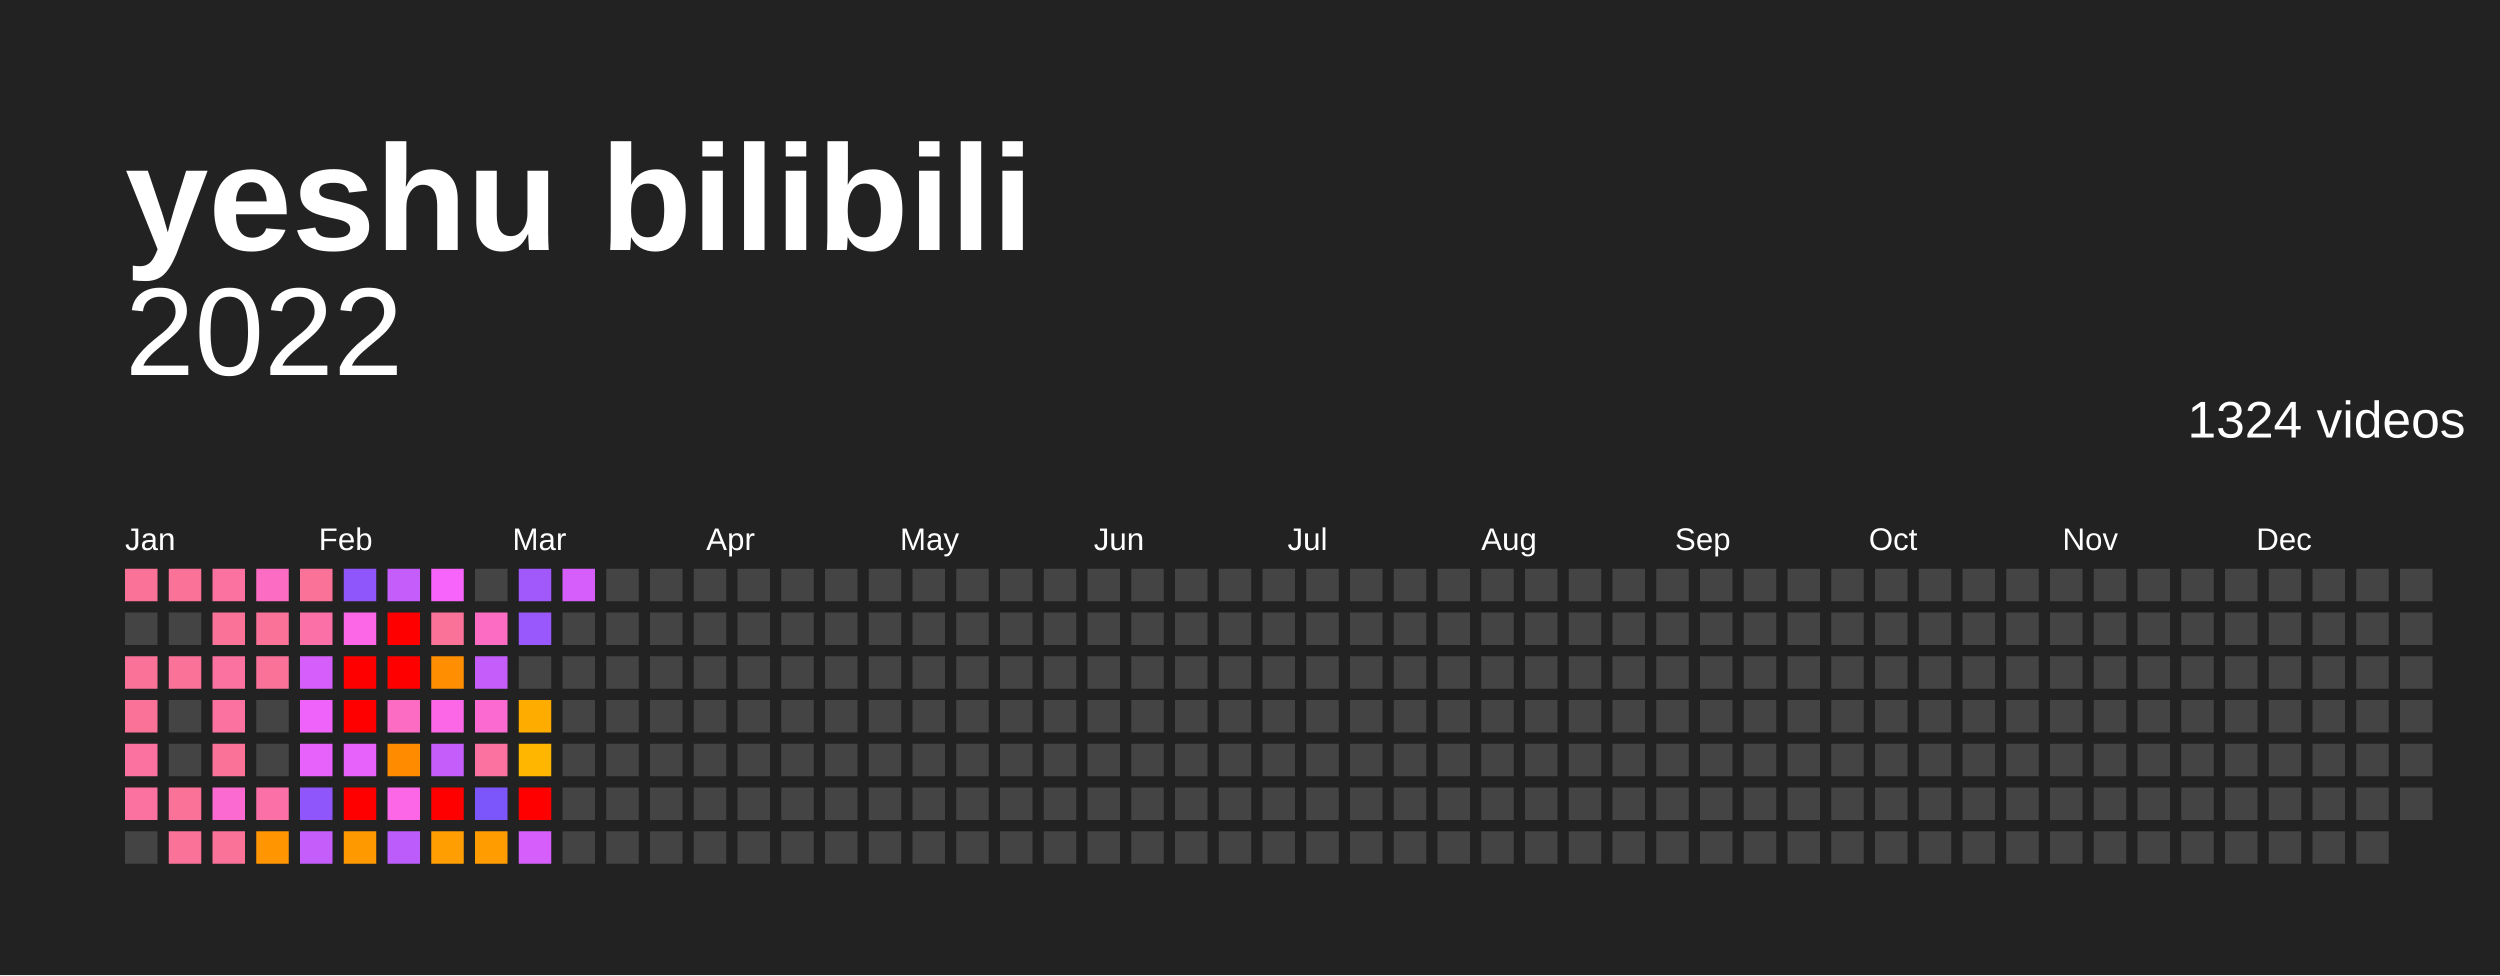
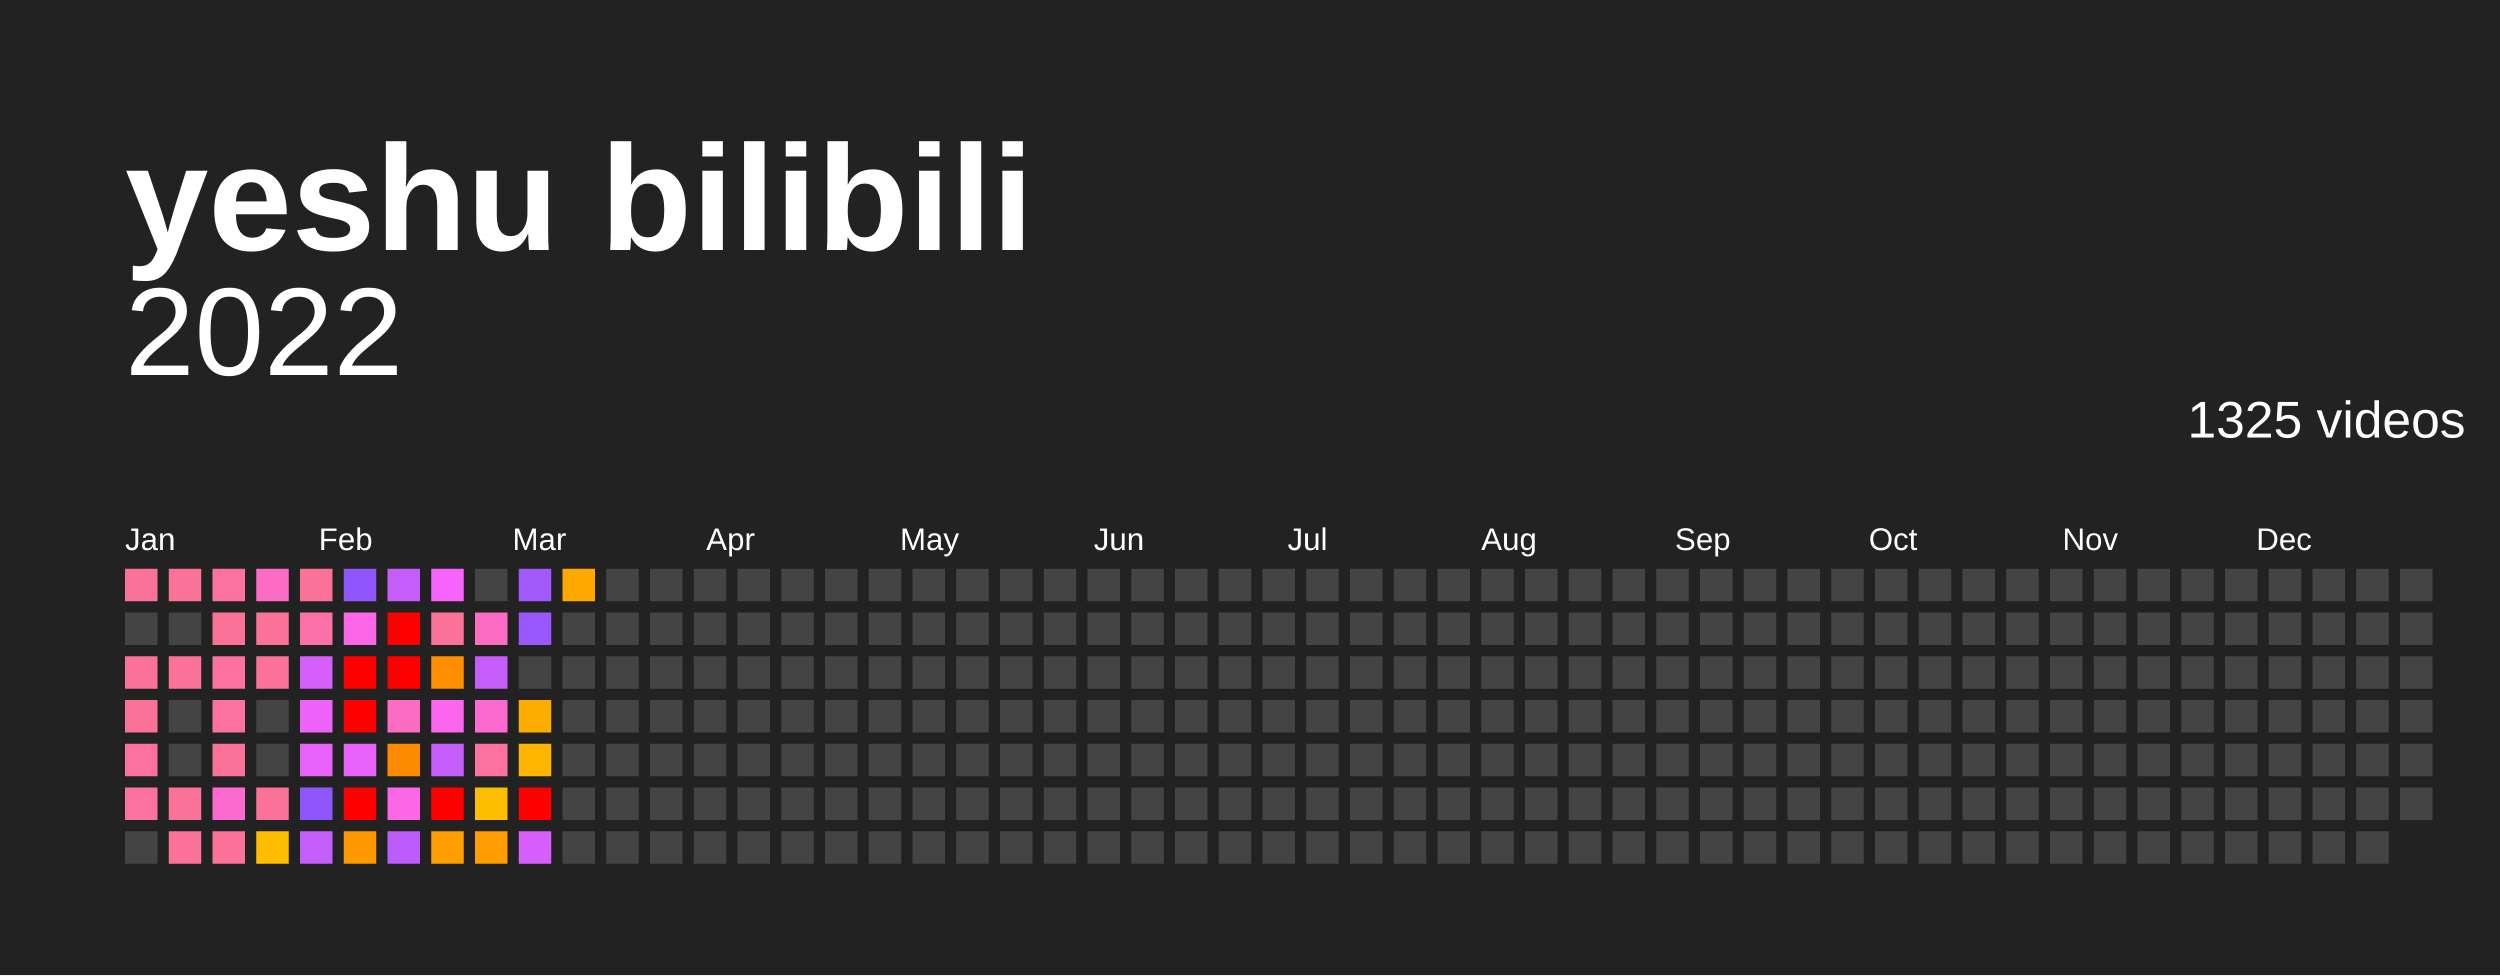
<svg xmlns="http://www.w3.org/2000/svg" baseProfile="full" height="78mm" version="1.1" viewBox="0,0,200,78" width="200mm">
  <defs />
  <rect fill="#222222" height="78" width="200" x="0" y="0" />
  <text fill="#FFFFFF" style="font-size:12px; font-family:Arial; font-weight:bold;" x="10" y="20">yeshu bilibili</text>
  <text alignment-baseline="hanging" fill="#FFFFFF" style="font-size:10.0px; font-family:Arial;" x="10" y="30">2022</text>
-   <text alignment-baseline="hanging" fill="#FFFFFF" style="font-size:4.125px; font-family:Arial;" x="175" y="35">1324 videos</text>
+   <text alignment-baseline="hanging" fill="#FFFFFF" style="font-size:4.125px; font-family:Arial;" x="175" y="35">1325 videos</text>
  <text fill="#FFFFFF" style="font-size:2.5px; font-family:Arial" x="10.0" y="44">Jan</text>
  <text fill="#FFFFFF" style="font-size:2.5px; font-family:Arial" x="25.5" y="44">Feb</text>
  <text fill="#FFFFFF" style="font-size:2.5px; font-family:Arial" x="41.0" y="44">Mar</text>
  <text fill="#FFFFFF" style="font-size:2.5px; font-family:Arial" x="56.5" y="44">Apr</text>
  <text fill="#FFFFFF" style="font-size:2.5px; font-family:Arial" x="72.0" y="44">May</text>
  <text fill="#FFFFFF" style="font-size:2.5px; font-family:Arial" x="87.5" y="44">Jun</text>
  <text fill="#FFFFFF" style="font-size:2.5px; font-family:Arial" x="103.0" y="44">Jul</text>
  <text fill="#FFFFFF" style="font-size:2.5px; font-family:Arial" x="118.5" y="44">Aug</text>
  <text fill="#FFFFFF" style="font-size:2.5px; font-family:Arial" x="134.0" y="44">Sep</text>
  <text fill="#FFFFFF" style="font-size:2.5px; font-family:Arial" x="149.5" y="44">Oct</text>
  <text fill="#FFFFFF" style="font-size:2.5px; font-family:Arial" x="165.0" y="44">Nov</text>
  <text fill="#FFFFFF" style="font-size:2.5px; font-family:Arial" x="180.5" y="44">Dec</text>
  <rect fill="#fb7299" height="2.6" width="2.6" x="10.0" y="45.5" />
  <rect fill="#444444" height="2.6" width="2.6" x="10.0" y="49.0" />
  <rect fill="#fb7299" height="2.6" width="2.6" x="10.0" y="52.5" />
  <rect fill="#fb7299" height="2.6" width="2.6" x="10.0" y="56.0" />
  <rect fill="#fb71a0" height="2.6" width="2.6" x="10.0" y="59.5" />
  <rect fill="#fb71a0" height="2.6" width="2.6" x="10.0" y="63.0" />
  <rect fill="#444444" height="2.6" width="2.6" x="10.0" y="66.5" />
  <rect fill="#fb7299" height="2.6" width="2.6" x="13.5" y="45.5" />
  <rect fill="#444444" height="2.6" width="2.6" x="13.5" y="49.0" />
  <rect fill="#fb7299" height="2.6" width="2.6" x="13.5" y="52.5" />
  <rect fill="#444444" height="2.6" width="2.6" x="13.5" y="56.0" />
  <rect fill="#444444" height="2.6" width="2.6" x="13.5" y="59.5" />
  <rect fill="#fb7299" height="2.6" width="2.6" x="13.5" y="63.0" />
  <rect fill="#fb7299" height="2.6" width="2.6" x="13.5" y="66.5" />
  <rect fill="#fb71a0" height="2.6" width="2.6" x="17.0" y="45.5" />
  <rect fill="#fb7299" height="2.6" width="2.6" x="17.0" y="49.0" />
  <rect fill="#fb71a0" height="2.6" width="2.6" x="17.0" y="52.5" />
  <rect fill="#fb71a0" height="2.6" width="2.6" x="17.0" y="56.0" />
  <rect fill="#fb7299" height="2.6" width="2.6" x="17.0" y="59.5" />
  <rect fill="#fb6ad1" height="2.6" width="2.6" x="17.0" y="63.0" />
  <rect fill="#fb7299" height="2.6" width="2.6" x="17.0" y="66.5" />
  <rect fill="#fb6cc2" height="2.6" width="2.6" x="20.5" y="45.5" />
  <rect fill="#fb7299" height="2.6" width="2.6" x="20.5" y="49.0" />
  <rect fill="#fb7299" height="2.6" width="2.6" x="20.5" y="52.5" />
  <rect fill="#444444" height="2.6" width="2.6" x="20.5" y="56.0" />
  <rect fill="#444444" height="2.6" width="2.6" x="20.5" y="59.5" />
-   <rect fill="#fb70a6" height="2.6" width="2.6" x="20.5" y="63.0" />
-   <rect fill="#ff9500" height="2.6" width="2.6" x="20.5" y="66.5" />
+   <rect fill="#fb7299" height="2.6" width="2.6" x="20.5" y="63.0" />
+   <rect fill="#ffbd00" height="2.6" width="2.6" x="20.5" y="66.5" />
  <rect fill="#fb7299" height="2.6" width="2.6" x="24.0" y="45.5" />
  <rect fill="#fb70a6" height="2.6" width="2.6" x="24.0" y="49.0" />
  <rect fill="#d65ffb" height="2.6" width="2.6" x="24.0" y="52.5" />
  <rect fill="#ef63fb" height="2.6" width="2.6" x="24.0" y="56.0" />
  <rect fill="#e761fb" height="2.6" width="2.6" x="24.0" y="59.5" />
  <rect fill="#8f57fb" height="2.6" width="2.6" x="24.0" y="63.0" />
  <rect fill="#c55dfb" height="2.6" width="2.6" x="24.0" y="66.5" />
  <rect fill="#8f57fb" height="2.6" width="2.6" x="27.5" y="45.5" />
  <rect fill="#fb67e7" height="2.6" width="2.6" x="27.5" y="49.0" />
  <rect fill="red" height="2.6" width="2.6" x="27.5" y="52.5" />
  <rect fill="red" height="2.6" width="2.6" x="27.5" y="56.0" />
  <rect fill="#e761fb" height="2.6" width="2.6" x="27.5" y="59.5" />
  <rect fill="red" height="2.6" width="2.6" x="27.5" y="63.0" />
  <rect fill="#ff9900" height="2.6" width="2.6" x="27.5" y="66.5" />
  <rect fill="#c55dfb" height="2.6" width="2.6" x="31.0" y="45.5" />
  <rect fill="red" height="2.6" width="2.6" x="31.0" y="49.0" />
  <rect fill="red" height="2.6" width="2.6" x="31.0" y="52.5" />
  <rect fill="#fb6cc2" height="2.6" width="2.6" x="31.0" y="56.0" />
  <rect fill="#ff8b00" height="2.6" width="2.6" x="31.0" y="59.5" />
  <rect fill="#fb67e7" height="2.6" width="2.6" x="31.0" y="63.0" />
  <rect fill="#bc5cfb" height="2.6" width="2.6" x="31.0" y="66.5" />
  <rect fill="#f764fb" height="2.6" width="2.6" x="34.5" y="45.5" />
  <rect fill="#fb7299" height="2.6" width="2.6" x="34.5" y="49.0" />
  <rect fill="#ff8e00" height="2.6" width="2.6" x="34.5" y="52.5" />
-   <rect fill="#fb67e7" height="2.6" width="2.6" x="34.5" y="56.0" />
+   <rect fill="#fb66ef" height="2.6" width="2.6" x="34.5" y="56.0" />
  <rect fill="#c55dfb" height="2.6" width="2.6" x="34.5" y="59.5" />
  <rect fill="red" height="2.6" width="2.6" x="34.5" y="63.0" />
  <rect fill="#ff9e00" height="2.6" width="2.6" x="34.5" y="66.5" />
  <rect fill="#444444" height="2.6" width="2.6" x="38.0" y="45.5" />
  <rect fill="#fb6cc2" height="2.6" width="2.6" x="38.0" y="49.0" />
  <rect fill="#c55dfb" height="2.6" width="2.6" x="38.0" y="52.5" />
  <rect fill="#fb6ad1" height="2.6" width="2.6" x="38.0" y="56.0" />
  <rect fill="#fb71a0" height="2.6" width="2.6" x="38.0" y="59.5" />
-   <rect fill="#7c55fb" height="2.6" width="2.6" x="38.0" y="63.0" />
+   <rect fill="#ffbd00" height="2.6" width="2.6" x="38.0" y="63.0" />
  <rect fill="#ff9c00" height="2.6" width="2.6" x="38.0" y="66.5" />
  <rect fill="#a159fb" height="2.6" width="2.6" x="41.5" y="45.5" />
  <rect fill="#9858fb" height="2.6" width="2.6" x="41.5" y="49.0" />
  <rect fill="#444444" height="2.6" width="2.6" x="41.5" y="52.5" />
  <rect fill="#ffac00" height="2.6" width="2.6" x="41.5" y="56.0" />
  <rect fill="#ffb600" height="2.6" width="2.6" x="41.5" y="59.5" />
  <rect fill="red" height="2.6" width="2.6" x="41.5" y="63.0" />
  <rect fill="#d65ffb" height="2.6" width="2.6" x="41.5" y="66.5" />
-   <rect fill="#d65ffb" height="2.6" width="2.6" x="45.0" y="45.5" />
+   <rect fill="#ffa800" height="2.6" width="2.6" x="45.0" y="45.5" />
  <rect fill="#444444" height="2.6" width="2.6" x="45.0" y="49.0" />
  <rect fill="#444444" height="2.6" width="2.6" x="45.0" y="52.5" />
  <rect fill="#444444" height="2.6" width="2.6" x="45.0" y="56.0" />
  <rect fill="#444444" height="2.6" width="2.6" x="45.0" y="59.5" />
  <rect fill="#444444" height="2.6" width="2.6" x="45.0" y="63.0" />
  <rect fill="#444444" height="2.6" width="2.6" x="45.0" y="66.5" />
  <rect fill="#444444" height="2.6" width="2.6" x="48.5" y="45.5" />
  <rect fill="#444444" height="2.6" width="2.6" x="48.5" y="49.0" />
  <rect fill="#444444" height="2.6" width="2.6" x="48.5" y="52.5" />
  <rect fill="#444444" height="2.6" width="2.6" x="48.5" y="56.0" />
  <rect fill="#444444" height="2.6" width="2.6" x="48.5" y="59.5" />
  <rect fill="#444444" height="2.6" width="2.6" x="48.5" y="63.0" />
  <rect fill="#444444" height="2.6" width="2.6" x="48.5" y="66.5" />
  <rect fill="#444444" height="2.6" width="2.6" x="52.0" y="45.5" />
  <rect fill="#444444" height="2.6" width="2.6" x="52.0" y="49.0" />
  <rect fill="#444444" height="2.6" width="2.6" x="52.0" y="52.5" />
  <rect fill="#444444" height="2.6" width="2.6" x="52.0" y="56.0" />
  <rect fill="#444444" height="2.6" width="2.6" x="52.0" y="59.5" />
  <rect fill="#444444" height="2.6" width="2.6" x="52.0" y="63.0" />
  <rect fill="#444444" height="2.6" width="2.6" x="52.0" y="66.5" />
  <rect fill="#444444" height="2.6" width="2.6" x="55.5" y="45.5" />
  <rect fill="#444444" height="2.6" width="2.6" x="55.5" y="49.0" />
  <rect fill="#444444" height="2.6" width="2.6" x="55.5" y="52.5" />
  <rect fill="#444444" height="2.6" width="2.6" x="55.5" y="56.0" />
  <rect fill="#444444" height="2.6" width="2.6" x="55.5" y="59.5" />
  <rect fill="#444444" height="2.6" width="2.6" x="55.5" y="63.0" />
  <rect fill="#444444" height="2.6" width="2.6" x="55.5" y="66.5" />
  <rect fill="#444444" height="2.6" width="2.6" x="59.0" y="45.5" />
  <rect fill="#444444" height="2.6" width="2.6" x="59.0" y="49.0" />
  <rect fill="#444444" height="2.6" width="2.6" x="59.0" y="52.5" />
  <rect fill="#444444" height="2.6" width="2.6" x="59.0" y="56.0" />
  <rect fill="#444444" height="2.6" width="2.6" x="59.0" y="59.5" />
  <rect fill="#444444" height="2.6" width="2.6" x="59.0" y="63.0" />
  <rect fill="#444444" height="2.6" width="2.6" x="59.0" y="66.5" />
  <rect fill="#444444" height="2.6" width="2.6" x="62.5" y="45.5" />
  <rect fill="#444444" height="2.6" width="2.6" x="62.5" y="49.0" />
  <rect fill="#444444" height="2.6" width="2.6" x="62.5" y="52.5" />
  <rect fill="#444444" height="2.6" width="2.6" x="62.5" y="56.0" />
  <rect fill="#444444" height="2.6" width="2.6" x="62.5" y="59.5" />
  <rect fill="#444444" height="2.6" width="2.6" x="62.5" y="63.0" />
  <rect fill="#444444" height="2.6" width="2.6" x="62.5" y="66.5" />
  <rect fill="#444444" height="2.6" width="2.6" x="66.0" y="45.5" />
  <rect fill="#444444" height="2.6" width="2.6" x="66.0" y="49.0" />
  <rect fill="#444444" height="2.6" width="2.6" x="66.0" y="52.5" />
  <rect fill="#444444" height="2.6" width="2.6" x="66.0" y="56.0" />
  <rect fill="#444444" height="2.6" width="2.6" x="66.0" y="59.5" />
  <rect fill="#444444" height="2.6" width="2.6" x="66.0" y="63.0" />
  <rect fill="#444444" height="2.6" width="2.6" x="66.0" y="66.5" />
  <rect fill="#444444" height="2.6" width="2.6" x="69.5" y="45.5" />
  <rect fill="#444444" height="2.6" width="2.6" x="69.5" y="49.0" />
  <rect fill="#444444" height="2.6" width="2.6" x="69.5" y="52.5" />
  <rect fill="#444444" height="2.6" width="2.6" x="69.5" y="56.0" />
  <rect fill="#444444" height="2.6" width="2.6" x="69.5" y="59.5" />
  <rect fill="#444444" height="2.6" width="2.6" x="69.5" y="63.0" />
  <rect fill="#444444" height="2.6" width="2.6" x="69.5" y="66.5" />
  <rect fill="#444444" height="2.6" width="2.6" x="73.0" y="45.5" />
  <rect fill="#444444" height="2.6" width="2.6" x="73.0" y="49.0" />
  <rect fill="#444444" height="2.6" width="2.6" x="73.0" y="52.5" />
  <rect fill="#444444" height="2.6" width="2.6" x="73.0" y="56.0" />
  <rect fill="#444444" height="2.6" width="2.6" x="73.0" y="59.5" />
  <rect fill="#444444" height="2.6" width="2.6" x="73.0" y="63.0" />
  <rect fill="#444444" height="2.6" width="2.6" x="73.0" y="66.5" />
  <rect fill="#444444" height="2.6" width="2.6" x="76.5" y="45.5" />
  <rect fill="#444444" height="2.6" width="2.6" x="76.5" y="49.0" />
  <rect fill="#444444" height="2.6" width="2.6" x="76.5" y="52.5" />
  <rect fill="#444444" height="2.6" width="2.6" x="76.5" y="56.0" />
  <rect fill="#444444" height="2.6" width="2.6" x="76.5" y="59.5" />
  <rect fill="#444444" height="2.6" width="2.6" x="76.5" y="63.0" />
  <rect fill="#444444" height="2.6" width="2.6" x="76.5" y="66.5" />
  <rect fill="#444444" height="2.6" width="2.6" x="80.0" y="45.5" />
  <rect fill="#444444" height="2.6" width="2.6" x="80.0" y="49.0" />
  <rect fill="#444444" height="2.6" width="2.6" x="80.0" y="52.5" />
  <rect fill="#444444" height="2.6" width="2.6" x="80.0" y="56.0" />
  <rect fill="#444444" height="2.6" width="2.6" x="80.0" y="59.5" />
  <rect fill="#444444" height="2.6" width="2.6" x="80.0" y="63.0" />
  <rect fill="#444444" height="2.6" width="2.6" x="80.0" y="66.5" />
  <rect fill="#444444" height="2.6" width="2.6" x="83.5" y="45.5" />
  <rect fill="#444444" height="2.6" width="2.6" x="83.5" y="49.0" />
  <rect fill="#444444" height="2.6" width="2.6" x="83.5" y="52.5" />
  <rect fill="#444444" height="2.6" width="2.6" x="83.5" y="56.0" />
  <rect fill="#444444" height="2.6" width="2.6" x="83.5" y="59.5" />
  <rect fill="#444444" height="2.6" width="2.6" x="83.5" y="63.0" />
  <rect fill="#444444" height="2.6" width="2.6" x="83.5" y="66.5" />
  <rect fill="#444444" height="2.6" width="2.6" x="87.0" y="45.5" />
  <rect fill="#444444" height="2.6" width="2.6" x="87.0" y="49.0" />
  <rect fill="#444444" height="2.6" width="2.6" x="87.0" y="52.5" />
  <rect fill="#444444" height="2.6" width="2.6" x="87.0" y="56.0" />
  <rect fill="#444444" height="2.6" width="2.6" x="87.0" y="59.5" />
  <rect fill="#444444" height="2.6" width="2.6" x="87.0" y="63.0" />
  <rect fill="#444444" height="2.6" width="2.6" x="87.0" y="66.5" />
  <rect fill="#444444" height="2.6" width="2.6" x="90.5" y="45.5" />
  <rect fill="#444444" height="2.6" width="2.6" x="90.5" y="49.0" />
  <rect fill="#444444" height="2.6" width="2.6" x="90.5" y="52.5" />
  <rect fill="#444444" height="2.6" width="2.6" x="90.5" y="56.0" />
  <rect fill="#444444" height="2.6" width="2.6" x="90.5" y="59.5" />
  <rect fill="#444444" height="2.6" width="2.6" x="90.5" y="63.0" />
  <rect fill="#444444" height="2.6" width="2.6" x="90.5" y="66.5" />
  <rect fill="#444444" height="2.6" width="2.6" x="94.0" y="45.5" />
  <rect fill="#444444" height="2.6" width="2.6" x="94.0" y="49.0" />
  <rect fill="#444444" height="2.6" width="2.6" x="94.0" y="52.5" />
  <rect fill="#444444" height="2.6" width="2.6" x="94.0" y="56.0" />
  <rect fill="#444444" height="2.6" width="2.6" x="94.0" y="59.5" />
  <rect fill="#444444" height="2.6" width="2.6" x="94.0" y="63.0" />
  <rect fill="#444444" height="2.6" width="2.6" x="94.0" y="66.5" />
  <rect fill="#444444" height="2.6" width="2.6" x="97.5" y="45.5" />
  <rect fill="#444444" height="2.6" width="2.6" x="97.5" y="49.0" />
  <rect fill="#444444" height="2.6" width="2.6" x="97.5" y="52.5" />
  <rect fill="#444444" height="2.6" width="2.6" x="97.5" y="56.0" />
  <rect fill="#444444" height="2.6" width="2.6" x="97.5" y="59.5" />
  <rect fill="#444444" height="2.6" width="2.6" x="97.5" y="63.0" />
  <rect fill="#444444" height="2.6" width="2.6" x="97.5" y="66.5" />
  <rect fill="#444444" height="2.6" width="2.6" x="101.0" y="45.5" />
  <rect fill="#444444" height="2.6" width="2.6" x="101.0" y="49.0" />
  <rect fill="#444444" height="2.6" width="2.6" x="101.0" y="52.5" />
  <rect fill="#444444" height="2.6" width="2.6" x="101.0" y="56.0" />
  <rect fill="#444444" height="2.6" width="2.6" x="101.0" y="59.5" />
  <rect fill="#444444" height="2.6" width="2.6" x="101.0" y="63.0" />
  <rect fill="#444444" height="2.6" width="2.6" x="101.0" y="66.5" />
  <rect fill="#444444" height="2.6" width="2.6" x="104.5" y="45.5" />
  <rect fill="#444444" height="2.6" width="2.6" x="104.5" y="49.0" />
  <rect fill="#444444" height="2.6" width="2.6" x="104.5" y="52.5" />
  <rect fill="#444444" height="2.6" width="2.6" x="104.5" y="56.0" />
  <rect fill="#444444" height="2.6" width="2.6" x="104.5" y="59.5" />
  <rect fill="#444444" height="2.6" width="2.6" x="104.5" y="63.0" />
  <rect fill="#444444" height="2.6" width="2.6" x="104.5" y="66.5" />
  <rect fill="#444444" height="2.6" width="2.6" x="108.0" y="45.5" />
  <rect fill="#444444" height="2.6" width="2.6" x="108.0" y="49.0" />
  <rect fill="#444444" height="2.6" width="2.6" x="108.0" y="52.5" />
  <rect fill="#444444" height="2.6" width="2.6" x="108.0" y="56.0" />
  <rect fill="#444444" height="2.6" width="2.6" x="108.0" y="59.5" />
  <rect fill="#444444" height="2.6" width="2.6" x="108.0" y="63.0" />
  <rect fill="#444444" height="2.6" width="2.6" x="108.0" y="66.5" />
  <rect fill="#444444" height="2.6" width="2.6" x="111.5" y="45.5" />
  <rect fill="#444444" height="2.6" width="2.6" x="111.5" y="49.0" />
  <rect fill="#444444" height="2.6" width="2.6" x="111.5" y="52.5" />
  <rect fill="#444444" height="2.6" width="2.6" x="111.5" y="56.0" />
  <rect fill="#444444" height="2.6" width="2.6" x="111.5" y="59.5" />
  <rect fill="#444444" height="2.6" width="2.6" x="111.5" y="63.0" />
  <rect fill="#444444" height="2.6" width="2.6" x="111.5" y="66.5" />
  <rect fill="#444444" height="2.6" width="2.6" x="115.0" y="45.5" />
  <rect fill="#444444" height="2.6" width="2.6" x="115.0" y="49.0" />
  <rect fill="#444444" height="2.6" width="2.6" x="115.0" y="52.5" />
  <rect fill="#444444" height="2.6" width="2.6" x="115.0" y="56.0" />
  <rect fill="#444444" height="2.6" width="2.6" x="115.0" y="59.5" />
  <rect fill="#444444" height="2.6" width="2.6" x="115.0" y="63.0" />
  <rect fill="#444444" height="2.6" width="2.6" x="115.0" y="66.5" />
  <rect fill="#444444" height="2.6" width="2.6" x="118.5" y="45.5" />
  <rect fill="#444444" height="2.6" width="2.6" x="118.5" y="49.0" />
  <rect fill="#444444" height="2.6" width="2.6" x="118.5" y="52.5" />
  <rect fill="#444444" height="2.6" width="2.6" x="118.5" y="56.0" />
  <rect fill="#444444" height="2.6" width="2.6" x="118.5" y="59.5" />
  <rect fill="#444444" height="2.6" width="2.6" x="118.5" y="63.0" />
  <rect fill="#444444" height="2.6" width="2.6" x="118.5" y="66.5" />
  <rect fill="#444444" height="2.6" width="2.6" x="122.0" y="45.5" />
  <rect fill="#444444" height="2.6" width="2.6" x="122.0" y="49.0" />
  <rect fill="#444444" height="2.6" width="2.6" x="122.0" y="52.5" />
  <rect fill="#444444" height="2.6" width="2.6" x="122.0" y="56.0" />
  <rect fill="#444444" height="2.6" width="2.6" x="122.0" y="59.5" />
  <rect fill="#444444" height="2.6" width="2.6" x="122.0" y="63.0" />
  <rect fill="#444444" height="2.6" width="2.6" x="122.0" y="66.5" />
  <rect fill="#444444" height="2.6" width="2.6" x="125.5" y="45.5" />
  <rect fill="#444444" height="2.6" width="2.6" x="125.5" y="49.0" />
  <rect fill="#444444" height="2.6" width="2.6" x="125.5" y="52.5" />
  <rect fill="#444444" height="2.6" width="2.6" x="125.5" y="56.0" />
  <rect fill="#444444" height="2.6" width="2.6" x="125.5" y="59.5" />
  <rect fill="#444444" height="2.6" width="2.6" x="125.5" y="63.0" />
  <rect fill="#444444" height="2.6" width="2.6" x="125.5" y="66.5" />
  <rect fill="#444444" height="2.6" width="2.6" x="129.0" y="45.5" />
  <rect fill="#444444" height="2.6" width="2.6" x="129.0" y="49.0" />
  <rect fill="#444444" height="2.6" width="2.6" x="129.0" y="52.5" />
  <rect fill="#444444" height="2.6" width="2.6" x="129.0" y="56.0" />
  <rect fill="#444444" height="2.6" width="2.6" x="129.0" y="59.5" />
  <rect fill="#444444" height="2.6" width="2.6" x="129.0" y="63.0" />
  <rect fill="#444444" height="2.6" width="2.6" x="129.0" y="66.5" />
  <rect fill="#444444" height="2.6" width="2.6" x="132.5" y="45.5" />
  <rect fill="#444444" height="2.6" width="2.6" x="132.5" y="49.0" />
  <rect fill="#444444" height="2.6" width="2.6" x="132.5" y="52.5" />
  <rect fill="#444444" height="2.6" width="2.6" x="132.5" y="56.0" />
  <rect fill="#444444" height="2.6" width="2.6" x="132.5" y="59.5" />
  <rect fill="#444444" height="2.6" width="2.6" x="132.5" y="63.0" />
  <rect fill="#444444" height="2.6" width="2.6" x="132.5" y="66.5" />
  <rect fill="#444444" height="2.6" width="2.6" x="136.0" y="45.5" />
  <rect fill="#444444" height="2.6" width="2.6" x="136.0" y="49.0" />
  <rect fill="#444444" height="2.6" width="2.6" x="136.0" y="52.5" />
  <rect fill="#444444" height="2.6" width="2.6" x="136.0" y="56.0" />
  <rect fill="#444444" height="2.6" width="2.6" x="136.0" y="59.5" />
  <rect fill="#444444" height="2.6" width="2.6" x="136.0" y="63.0" />
  <rect fill="#444444" height="2.6" width="2.6" x="136.0" y="66.5" />
  <rect fill="#444444" height="2.6" width="2.6" x="139.5" y="45.5" />
  <rect fill="#444444" height="2.6" width="2.6" x="139.5" y="49.0" />
  <rect fill="#444444" height="2.6" width="2.6" x="139.5" y="52.5" />
  <rect fill="#444444" height="2.6" width="2.6" x="139.5" y="56.0" />
  <rect fill="#444444" height="2.6" width="2.6" x="139.5" y="59.5" />
  <rect fill="#444444" height="2.6" width="2.6" x="139.5" y="63.0" />
  <rect fill="#444444" height="2.6" width="2.6" x="139.5" y="66.5" />
  <rect fill="#444444" height="2.6" width="2.6" x="143.0" y="45.5" />
  <rect fill="#444444" height="2.6" width="2.6" x="143.0" y="49.0" />
  <rect fill="#444444" height="2.6" width="2.6" x="143.0" y="52.5" />
  <rect fill="#444444" height="2.6" width="2.6" x="143.0" y="56.0" />
  <rect fill="#444444" height="2.6" width="2.6" x="143.0" y="59.5" />
  <rect fill="#444444" height="2.6" width="2.6" x="143.0" y="63.0" />
  <rect fill="#444444" height="2.6" width="2.6" x="143.0" y="66.5" />
  <rect fill="#444444" height="2.6" width="2.6" x="146.5" y="45.5" />
  <rect fill="#444444" height="2.6" width="2.6" x="146.5" y="49.0" />
  <rect fill="#444444" height="2.6" width="2.6" x="146.5" y="52.5" />
  <rect fill="#444444" height="2.6" width="2.6" x="146.5" y="56.0" />
  <rect fill="#444444" height="2.6" width="2.6" x="146.5" y="59.5" />
  <rect fill="#444444" height="2.6" width="2.6" x="146.5" y="63.0" />
  <rect fill="#444444" height="2.6" width="2.6" x="146.5" y="66.5" />
  <rect fill="#444444" height="2.6" width="2.6" x="150.0" y="45.5" />
  <rect fill="#444444" height="2.6" width="2.6" x="150.0" y="49.0" />
  <rect fill="#444444" height="2.6" width="2.6" x="150.0" y="52.5" />
  <rect fill="#444444" height="2.6" width="2.6" x="150.0" y="56.0" />
  <rect fill="#444444" height="2.6" width="2.6" x="150.0" y="59.5" />
  <rect fill="#444444" height="2.6" width="2.6" x="150.0" y="63.0" />
  <rect fill="#444444" height="2.6" width="2.6" x="150.0" y="66.5" />
  <rect fill="#444444" height="2.6" width="2.6" x="153.5" y="45.5" />
  <rect fill="#444444" height="2.6" width="2.6" x="153.5" y="49.0" />
  <rect fill="#444444" height="2.6" width="2.6" x="153.5" y="52.5" />
  <rect fill="#444444" height="2.6" width="2.6" x="153.5" y="56.0" />
  <rect fill="#444444" height="2.6" width="2.6" x="153.5" y="59.5" />
  <rect fill="#444444" height="2.6" width="2.6" x="153.5" y="63.0" />
  <rect fill="#444444" height="2.6" width="2.6" x="153.5" y="66.5" />
  <rect fill="#444444" height="2.6" width="2.6" x="157.0" y="45.5" />
  <rect fill="#444444" height="2.6" width="2.6" x="157.0" y="49.0" />
  <rect fill="#444444" height="2.6" width="2.6" x="157.0" y="52.5" />
  <rect fill="#444444" height="2.6" width="2.6" x="157.0" y="56.0" />
  <rect fill="#444444" height="2.6" width="2.6" x="157.0" y="59.5" />
  <rect fill="#444444" height="2.6" width="2.6" x="157.0" y="63.0" />
  <rect fill="#444444" height="2.6" width="2.6" x="157.0" y="66.5" />
  <rect fill="#444444" height="2.6" width="2.6" x="160.5" y="45.5" />
  <rect fill="#444444" height="2.6" width="2.6" x="160.5" y="49.0" />
  <rect fill="#444444" height="2.6" width="2.6" x="160.5" y="52.5" />
  <rect fill="#444444" height="2.6" width="2.6" x="160.5" y="56.0" />
  <rect fill="#444444" height="2.6" width="2.6" x="160.5" y="59.5" />
  <rect fill="#444444" height="2.6" width="2.6" x="160.5" y="63.0" />
  <rect fill="#444444" height="2.6" width="2.6" x="160.5" y="66.5" />
  <rect fill="#444444" height="2.6" width="2.6" x="164.0" y="45.5" />
  <rect fill="#444444" height="2.6" width="2.6" x="164.0" y="49.0" />
  <rect fill="#444444" height="2.6" width="2.6" x="164.0" y="52.5" />
  <rect fill="#444444" height="2.6" width="2.6" x="164.0" y="56.0" />
  <rect fill="#444444" height="2.6" width="2.6" x="164.0" y="59.5" />
  <rect fill="#444444" height="2.6" width="2.6" x="164.0" y="63.0" />
  <rect fill="#444444" height="2.6" width="2.6" x="164.0" y="66.5" />
  <rect fill="#444444" height="2.6" width="2.6" x="167.5" y="45.5" />
  <rect fill="#444444" height="2.6" width="2.6" x="167.5" y="49.0" />
  <rect fill="#444444" height="2.6" width="2.6" x="167.5" y="52.5" />
  <rect fill="#444444" height="2.6" width="2.6" x="167.5" y="56.0" />
  <rect fill="#444444" height="2.6" width="2.6" x="167.5" y="59.5" />
  <rect fill="#444444" height="2.6" width="2.6" x="167.5" y="63.0" />
  <rect fill="#444444" height="2.6" width="2.6" x="167.5" y="66.5" />
  <rect fill="#444444" height="2.6" width="2.6" x="171.0" y="45.5" />
  <rect fill="#444444" height="2.6" width="2.6" x="171.0" y="49.0" />
  <rect fill="#444444" height="2.6" width="2.6" x="171.0" y="52.5" />
  <rect fill="#444444" height="2.6" width="2.6" x="171.0" y="56.0" />
  <rect fill="#444444" height="2.6" width="2.6" x="171.0" y="59.5" />
  <rect fill="#444444" height="2.6" width="2.6" x="171.0" y="63.0" />
  <rect fill="#444444" height="2.6" width="2.6" x="171.0" y="66.5" />
  <rect fill="#444444" height="2.6" width="2.6" x="174.5" y="45.5" />
  <rect fill="#444444" height="2.6" width="2.6" x="174.5" y="49.0" />
  <rect fill="#444444" height="2.6" width="2.6" x="174.5" y="52.5" />
  <rect fill="#444444" height="2.6" width="2.6" x="174.5" y="56.0" />
  <rect fill="#444444" height="2.6" width="2.6" x="174.5" y="59.5" />
  <rect fill="#444444" height="2.6" width="2.6" x="174.5" y="63.0" />
  <rect fill="#444444" height="2.6" width="2.6" x="174.5" y="66.5" />
  <rect fill="#444444" height="2.6" width="2.6" x="178.0" y="45.5" />
  <rect fill="#444444" height="2.6" width="2.6" x="178.0" y="49.0" />
  <rect fill="#444444" height="2.6" width="2.6" x="178.0" y="52.5" />
  <rect fill="#444444" height="2.6" width="2.6" x="178.0" y="56.0" />
  <rect fill="#444444" height="2.6" width="2.6" x="178.0" y="59.5" />
  <rect fill="#444444" height="2.6" width="2.6" x="178.0" y="63.0" />
  <rect fill="#444444" height="2.6" width="2.6" x="178.0" y="66.5" />
  <rect fill="#444444" height="2.6" width="2.6" x="181.5" y="45.5" />
  <rect fill="#444444" height="2.6" width="2.6" x="181.5" y="49.0" />
  <rect fill="#444444" height="2.6" width="2.6" x="181.5" y="52.5" />
  <rect fill="#444444" height="2.6" width="2.6" x="181.5" y="56.0" />
  <rect fill="#444444" height="2.6" width="2.6" x="181.5" y="59.5" />
  <rect fill="#444444" height="2.6" width="2.6" x="181.5" y="63.0" />
  <rect fill="#444444" height="2.6" width="2.6" x="181.5" y="66.5" />
  <rect fill="#444444" height="2.6" width="2.6" x="185.0" y="45.5" />
  <rect fill="#444444" height="2.6" width="2.6" x="185.0" y="49.0" />
  <rect fill="#444444" height="2.6" width="2.6" x="185.0" y="52.5" />
  <rect fill="#444444" height="2.6" width="2.6" x="185.0" y="56.0" />
  <rect fill="#444444" height="2.6" width="2.6" x="185.0" y="59.5" />
  <rect fill="#444444" height="2.6" width="2.6" x="185.0" y="63.0" />
  <rect fill="#444444" height="2.6" width="2.6" x="185.0" y="66.5" />
  <rect fill="#444444" height="2.6" width="2.6" x="188.5" y="45.5" />
  <rect fill="#444444" height="2.6" width="2.6" x="188.5" y="49.0" />
  <rect fill="#444444" height="2.6" width="2.6" x="188.5" y="52.5" />
  <rect fill="#444444" height="2.6" width="2.6" x="188.5" y="56.0" />
  <rect fill="#444444" height="2.6" width="2.6" x="188.5" y="59.5" />
  <rect fill="#444444" height="2.6" width="2.6" x="188.5" y="63.0" />
  <rect fill="#444444" height="2.6" width="2.6" x="188.5" y="66.5" />
  <rect fill="#444444" height="2.6" width="2.6" x="192.0" y="45.5" />
  <rect fill="#444444" height="2.6" width="2.6" x="192.0" y="49.0" />
  <rect fill="#444444" height="2.6" width="2.6" x="192.0" y="52.5" />
  <rect fill="#444444" height="2.6" width="2.6" x="192.0" y="56.0" />
  <rect fill="#444444" height="2.6" width="2.6" x="192.0" y="59.5" />
  <rect fill="#444444" height="2.6" width="2.6" x="192.0" y="63.0" />
</svg>
